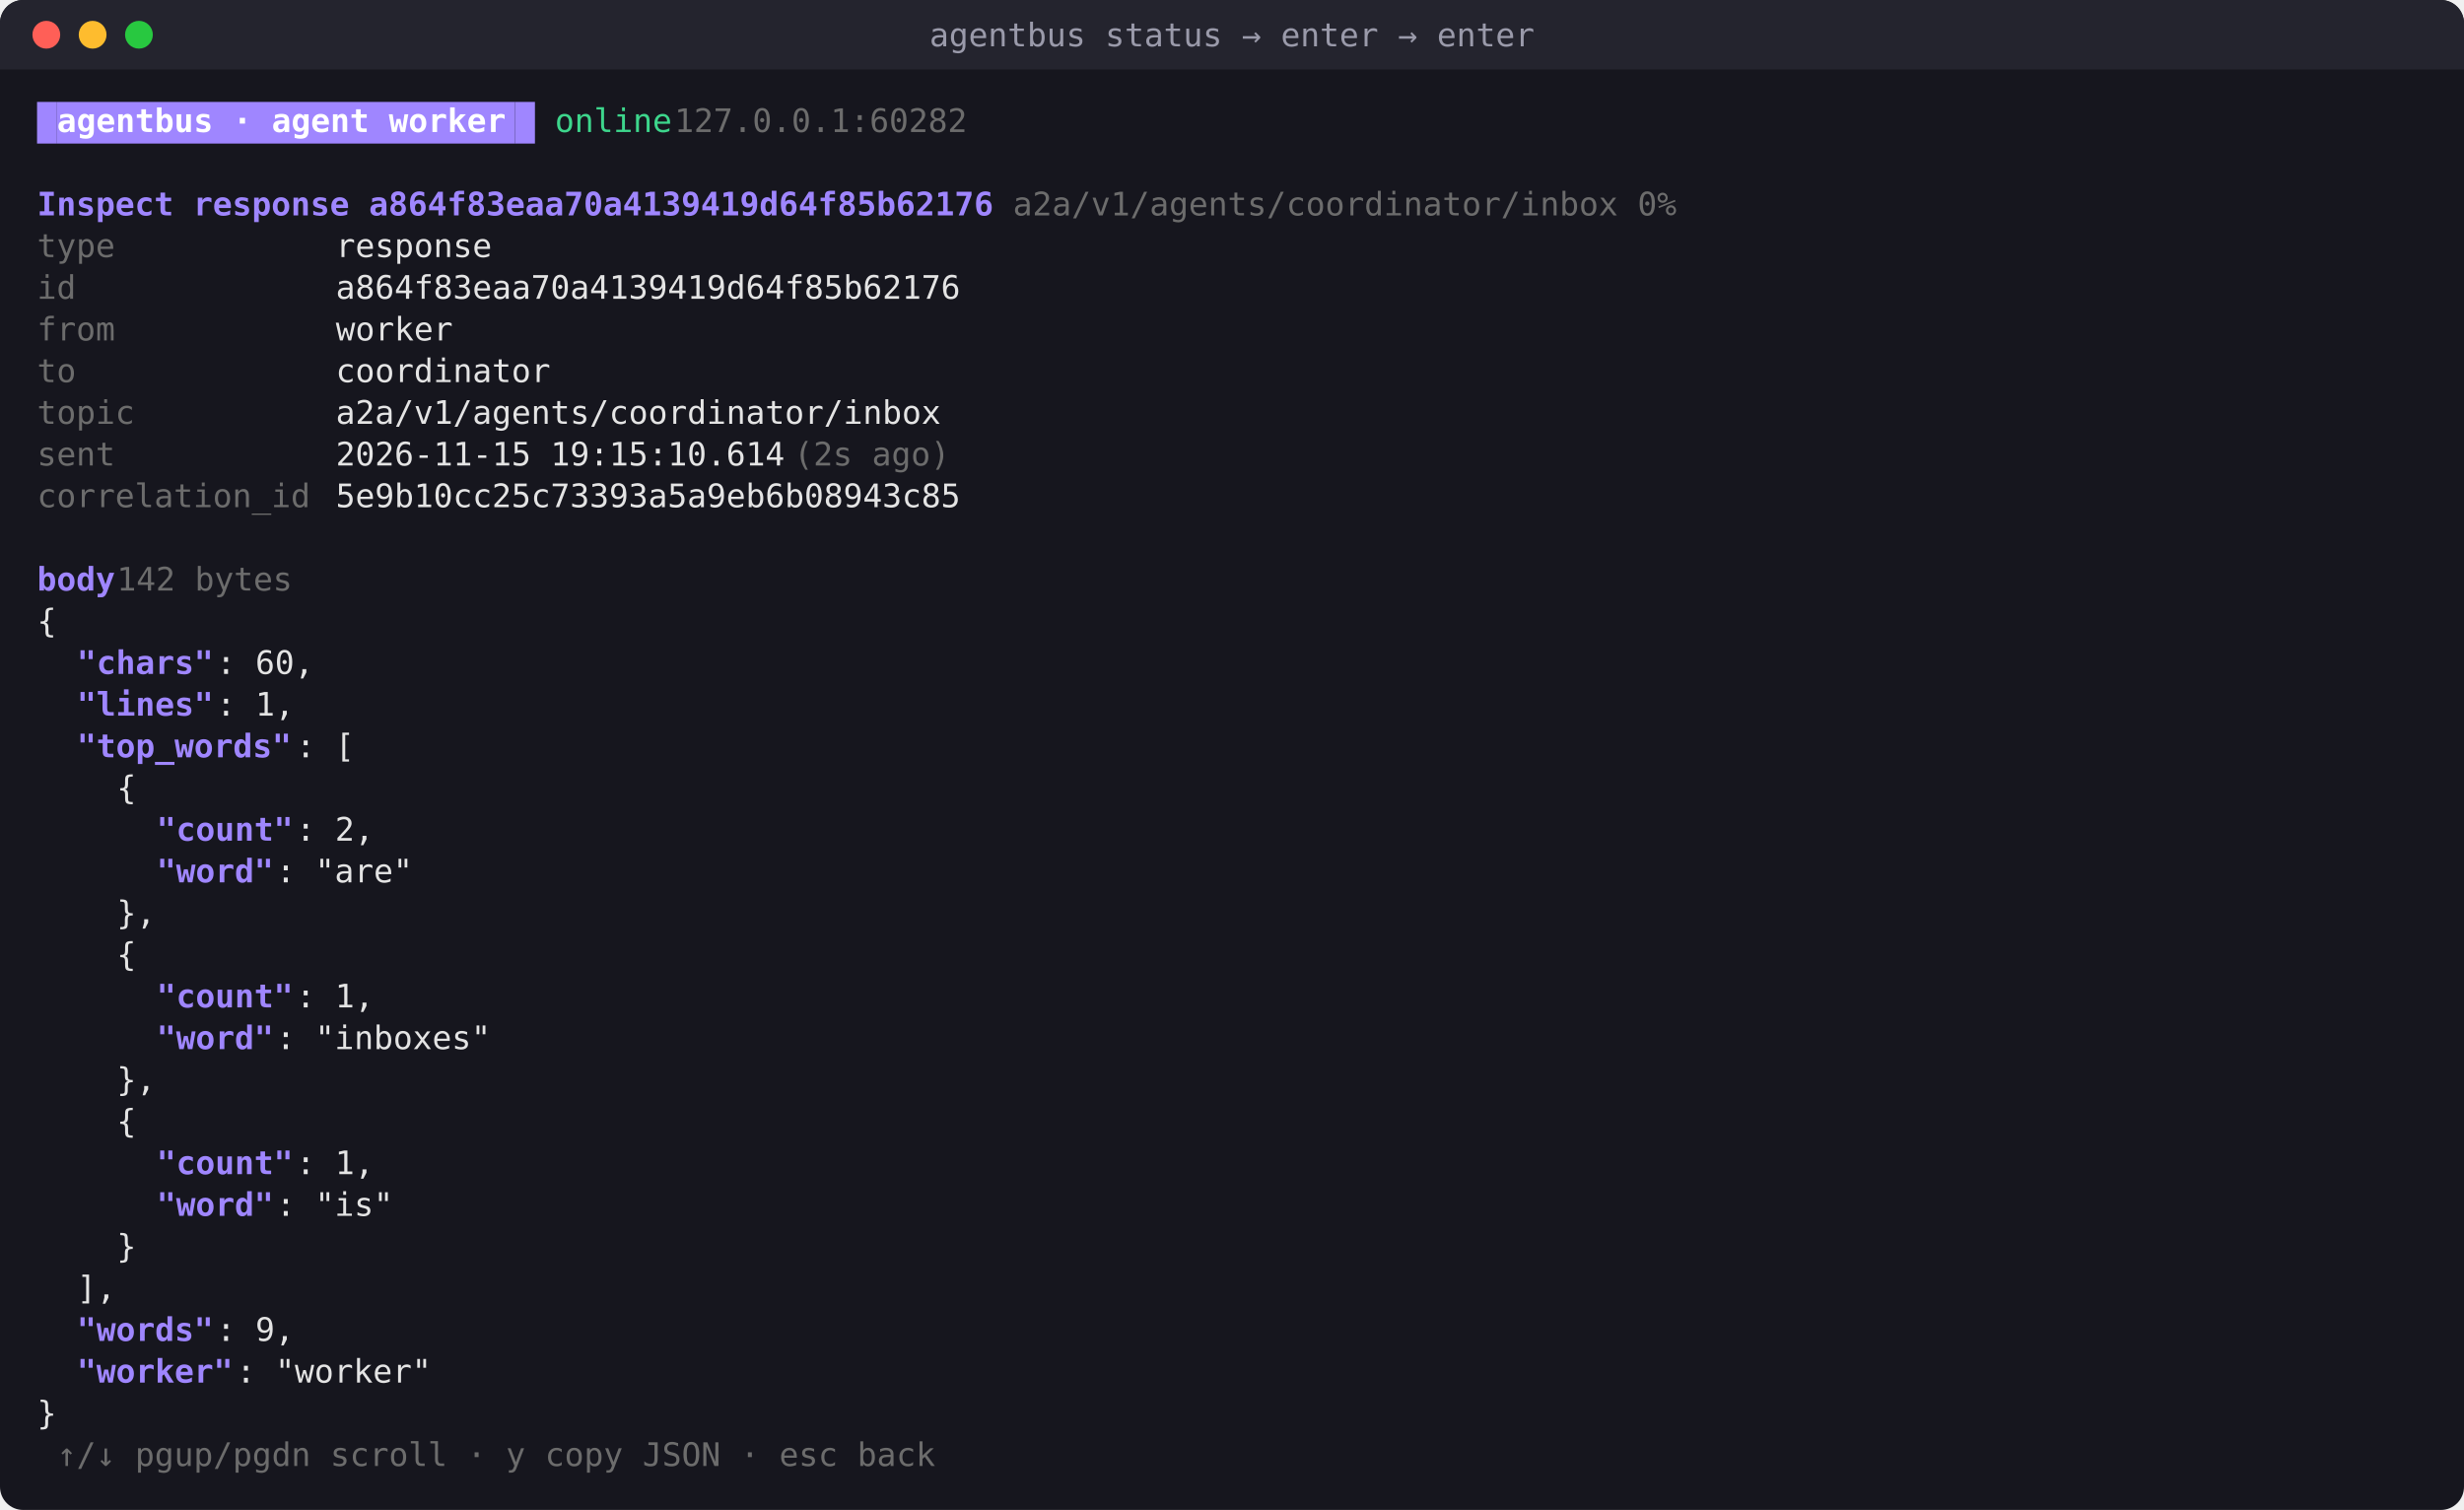
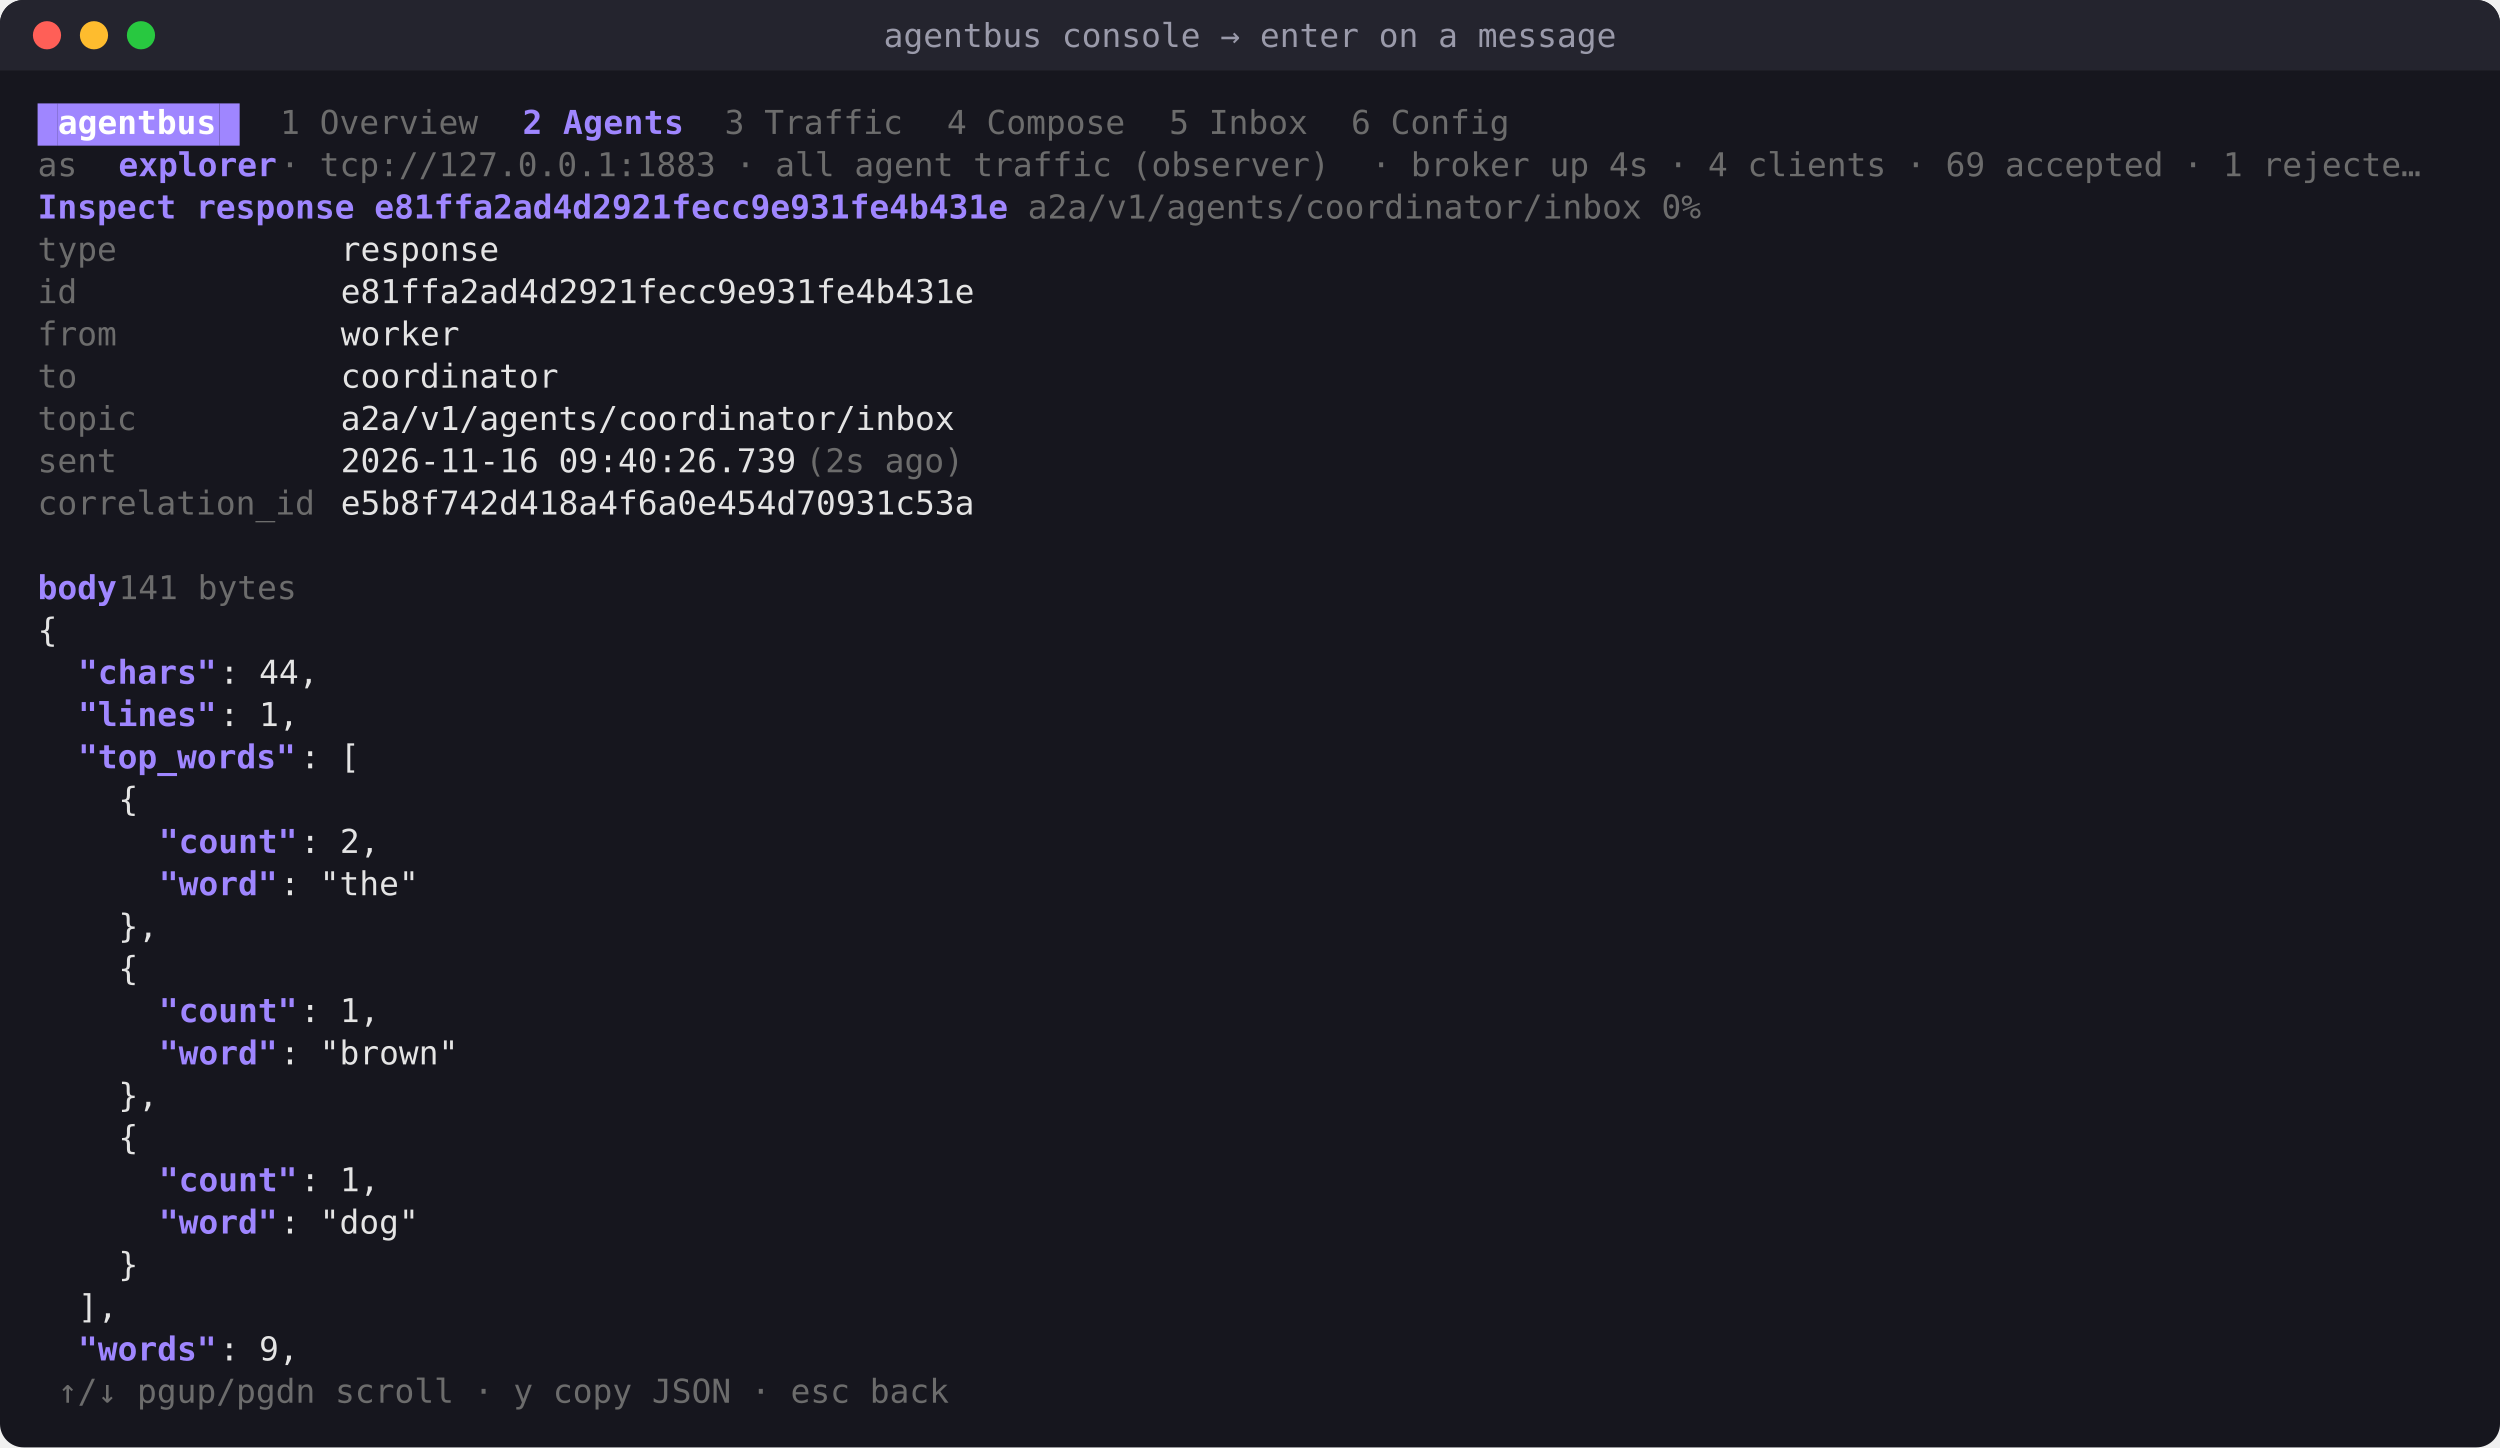
- <svg xmlns="http://www.w3.org/2000/svg" width="1064" height="652" viewBox="0 0 1064 652">
+ <svg xmlns="http://www.w3.org/2000/svg" width="1064" height="616" viewBox="0 0 1064 616">
  <style>text{font-family:"SF Mono",Menlo,Monaco,Consolas,"DejaVu Sans Mono",monospace;font-size:14px;white-space:pre}</style>
-   <rect width="1064" height="652" rx="10" fill="#16161E" />
+   <rect width="1064" height="616" rx="10" fill="#16161E" />
  <path d="M0 10a10 10 0 0 1 10-10h1044a10 10 0 0 1 10 10v20H0z" fill="#24242E" />
  <circle cx="20" cy="15" r="6" fill="#FF5F57" />
  <circle cx="40" cy="15" r="6" fill="#FEBC2E" />
  <circle cx="60" cy="15" r="6" fill="#28C840" />
-   <text x="532" y="20" fill="#9A9AAA" text-anchor="middle">agentbus status  →  enter  →  enter</text>
-   <clipPath id="term-5a5e43c8">
-     <rect x="16.0" y="44" width="1032.0" height="608" />
+   <text x="532" y="20" fill="#9A9AAA" text-anchor="middle">agentbus console  →  enter on a message</text>
+   <clipPath id="term-9a079b84">
+     <rect x="16.0" y="44" width="1032.0" height="572" />
  </clipPath>
-   <g clip-path="url(#term-5a5e43c8)">
+   <g clip-path="url(#term-9a079b84)">
    <rect x="16.0" y="44.0" width="8.6" height="18" fill="#9F86FF" />
-     <rect x="24.6" y="44.0" width="197.8" height="18" fill="#9F86FF" />
-     <text x="24.6" y="57.0" fill="#FFFFFF" font-weight="bold" textLength="197.8" lengthAdjust="spacingAndGlyphs">agentbus · agent worker</text>
-     <rect x="222.4" y="44.0" width="8.6" height="18" fill="#9F86FF" />
-     <text x="239.6" y="57.0" fill="#3DD68C" textLength="51.6" lengthAdjust="spacingAndGlyphs">online</text>
-     <text x="291.2" y="57.0" fill="#6C6C6C" textLength="146.2" lengthAdjust="spacingAndGlyphs">  127.0.0.1:60282</text>
-     <text x="16.0" y="93.0" fill="#9F86FF" font-weight="bold" textLength="421.4" lengthAdjust="spacingAndGlyphs">Inspect response a864f83eaa70a4139419d64f85b62176</text>
+     <rect x="24.6" y="44.0" width="68.8" height="18" fill="#9F86FF" />
+     <text x="24.6" y="57.0" fill="#FFFFFF" font-weight="bold" textLength="68.8" lengthAdjust="spacingAndGlyphs">agentbus</text>
+     <rect x="93.4" y="44.0" width="8.6" height="18" fill="#9F86FF" />
+     <text x="119.2" y="57.0" fill="#6C6C6C" textLength="86.0" lengthAdjust="spacingAndGlyphs">1 Overview</text>
+     <text x="222.4" y="57.0" fill="#9F86FF" font-weight="bold" textLength="8.6" lengthAdjust="spacingAndGlyphs">2</text>
+     <text x="239.6" y="57.0" fill="#9F86FF" font-weight="bold" textLength="8.6" lengthAdjust="spacingAndGlyphs">A</text>
+     <text x="248.2" y="57.0" fill="#9F86FF" font-weight="bold" textLength="8.6" lengthAdjust="spacingAndGlyphs">g</text>
+     <text x="256.8" y="57.0" fill="#9F86FF" font-weight="bold" textLength="8.6" lengthAdjust="spacingAndGlyphs">e</text>
+     <text x="265.4" y="57.0" fill="#9F86FF" font-weight="bold" textLength="8.6" lengthAdjust="spacingAndGlyphs">n</text>
+     <text x="274.0" y="57.0" fill="#9F86FF" font-weight="bold" textLength="8.6" lengthAdjust="spacingAndGlyphs">t</text>
+     <text x="282.6" y="57.0" fill="#9F86FF" font-weight="bold" textLength="8.6" lengthAdjust="spacingAndGlyphs">s</text>
+     <text x="308.4" y="57.0" fill="#6C6C6C" textLength="77.4" lengthAdjust="spacingAndGlyphs">3 Traffic</text>
+     <text x="403.0" y="57.0" fill="#6C6C6C" textLength="77.4" lengthAdjust="spacingAndGlyphs">4 Compose</text>
+     <text x="497.6" y="57.0" fill="#6C6C6C" textLength="60.2" lengthAdjust="spacingAndGlyphs">5 Inbox</text>
+     <text x="575.0" y="57.0" fill="#6C6C6C" textLength="68.8" lengthAdjust="spacingAndGlyphs">6 Config</text>
+     <text x="16.0" y="75.0" fill="#6C6C6C" textLength="34.4" lengthAdjust="spacingAndGlyphs"> as </text>
+     <text x="50.4" y="75.0" fill="#9F86FF" font-weight="bold" textLength="68.8" lengthAdjust="spacingAndGlyphs">explorer</text>
+     <text x="119.2" y="75.0" fill="#6C6C6C" textLength="464.4" lengthAdjust="spacingAndGlyphs"> · tcp://127.0.0.1:1883 · all agent traffic (observer)</text>
+     <text x="583.6" y="75.0" fill="#6C6C6C" textLength="464.4" lengthAdjust="spacingAndGlyphs"> · broker up 4s · 4 clients · 69 accepted · 1 rejecte…</text>
+     <text x="16.0" y="93.0" fill="#9F86FF" font-weight="bold" textLength="421.4" lengthAdjust="spacingAndGlyphs">Inspect response e81ffa2ad4d2921fecc9e931fe4b431e</text>
    <text x="437.4" y="93.0" fill="#6C6C6C" textLength="335.4" lengthAdjust="spacingAndGlyphs">  a2a/v1/agents/coordinator/inbox    0%</text>
    <text x="16.0" y="111.0" fill="#6C6C6C" textLength="129.0" lengthAdjust="spacingAndGlyphs">type           </text>
    <text x="145.0" y="111.0" fill="#E4E4E4" textLength="68.8" lengthAdjust="spacingAndGlyphs">response</text>
    <text x="16.0" y="129.0" fill="#6C6C6C" textLength="129.0" lengthAdjust="spacingAndGlyphs">id             </text>
-     <text x="145.0" y="129.0" fill="#E4E4E4" textLength="275.2" lengthAdjust="spacingAndGlyphs">a864f83eaa70a4139419d64f85b62176</text>
+     <text x="145.0" y="129.0" fill="#E4E4E4" textLength="275.2" lengthAdjust="spacingAndGlyphs">e81ffa2ad4d2921fecc9e931fe4b431e</text>
    <text x="16.0" y="147.0" fill="#6C6C6C" textLength="129.0" lengthAdjust="spacingAndGlyphs">from           </text>
    <text x="145.0" y="147.0" fill="#E4E4E4" textLength="51.6" lengthAdjust="spacingAndGlyphs">worker</text>
    <text x="16.0" y="165.0" fill="#6C6C6C" textLength="129.0" lengthAdjust="spacingAndGlyphs">to             </text>
    <text x="145.0" y="165.0" fill="#E4E4E4" textLength="94.6" lengthAdjust="spacingAndGlyphs">coordinator</text>
    <text x="16.0" y="183.0" fill="#6C6C6C" textLength="129.0" lengthAdjust="spacingAndGlyphs">topic          </text>
    <text x="145.0" y="183.0" fill="#E4E4E4" textLength="266.6" lengthAdjust="spacingAndGlyphs">a2a/v1/agents/coordinator/inbox</text>
    <text x="16.0" y="201.0" fill="#6C6C6C" textLength="129.0" lengthAdjust="spacingAndGlyphs">sent           </text>
-     <text x="145.0" y="201.0" fill="#E4E4E4" textLength="197.8" lengthAdjust="spacingAndGlyphs">2026-11-15 19:15:10.614</text>
+     <text x="145.0" y="201.0" fill="#E4E4E4" textLength="197.8" lengthAdjust="spacingAndGlyphs">2026-11-16 09:40:26.739</text>
    <text x="342.8" y="201.0" fill="#6C6C6C" textLength="86.0" lengthAdjust="spacingAndGlyphs">  (2s ago)</text>
    <text x="16.0" y="219.0" fill="#6C6C6C" textLength="129.0" lengthAdjust="spacingAndGlyphs">correlation_id </text>
-     <text x="145.0" y="219.0" fill="#E4E4E4" textLength="275.2" lengthAdjust="spacingAndGlyphs">5e9b10cc25c73393a5a9eb6b08943c85</text>
+     <text x="145.0" y="219.0" fill="#E4E4E4" textLength="275.2" lengthAdjust="spacingAndGlyphs">e5b8f742d418a4f6a0e454d70931c53a</text>
    <text x="16.0" y="255.0" fill="#9F86FF" font-weight="bold" textLength="34.4" lengthAdjust="spacingAndGlyphs">body</text>
-     <text x="50.4" y="255.0" fill="#6C6C6C" textLength="94.6" lengthAdjust="spacingAndGlyphs">  142 bytes</text>
+     <text x="50.4" y="255.0" fill="#6C6C6C" textLength="94.6" lengthAdjust="spacingAndGlyphs">  141 bytes</text>
    <text x="16.0" y="273.0" fill="#E4E4E4" textLength="8.6" lengthAdjust="spacingAndGlyphs">{</text>
    <text x="33.2" y="291.0" fill="#9F86FF" font-weight="bold" textLength="60.2" lengthAdjust="spacingAndGlyphs">"chars"</text>
-     <text x="93.4" y="291.0" fill="#E4E4E4" textLength="43.0" lengthAdjust="spacingAndGlyphs">: 60,</text>
+     <text x="93.4" y="291.0" fill="#E4E4E4" textLength="43.0" lengthAdjust="spacingAndGlyphs">: 44,</text>
    <text x="33.2" y="309.0" fill="#9F86FF" font-weight="bold" textLength="60.2" lengthAdjust="spacingAndGlyphs">"lines"</text>
    <text x="93.4" y="309.0" fill="#E4E4E4" textLength="34.4" lengthAdjust="spacingAndGlyphs">: 1,</text>
    <text x="33.2" y="327.0" fill="#9F86FF" font-weight="bold" textLength="94.6" lengthAdjust="spacingAndGlyphs">"top_words"</text>
    <text x="127.8" y="327.0" fill="#E4E4E4" textLength="25.8" lengthAdjust="spacingAndGlyphs">: [</text>
    <text x="50.4" y="345.0" fill="#E4E4E4" textLength="8.6" lengthAdjust="spacingAndGlyphs">{</text>
    <text x="67.6" y="363.0" fill="#9F86FF" font-weight="bold" textLength="60.2" lengthAdjust="spacingAndGlyphs">"count"</text>
    <text x="127.8" y="363.0" fill="#E4E4E4" textLength="34.4" lengthAdjust="spacingAndGlyphs">: 2,</text>
    <text x="67.6" y="381.0" fill="#9F86FF" font-weight="bold" textLength="51.6" lengthAdjust="spacingAndGlyphs">"word"</text>
-     <text x="119.2" y="381.0" fill="#E4E4E4" textLength="60.2" lengthAdjust="spacingAndGlyphs">: "are"</text>
+     <text x="119.2" y="381.0" fill="#E4E4E4" textLength="60.2" lengthAdjust="spacingAndGlyphs">: "the"</text>
    <text x="50.4" y="399.0" fill="#E4E4E4" textLength="17.2" lengthAdjust="spacingAndGlyphs">},</text>
    <text x="50.4" y="417.0" fill="#E4E4E4" textLength="8.6" lengthAdjust="spacingAndGlyphs">{</text>
    <text x="67.6" y="435.0" fill="#9F86FF" font-weight="bold" textLength="60.2" lengthAdjust="spacingAndGlyphs">"count"</text>
    <text x="127.8" y="435.0" fill="#E4E4E4" textLength="34.4" lengthAdjust="spacingAndGlyphs">: 1,</text>
    <text x="67.6" y="453.0" fill="#9F86FF" font-weight="bold" textLength="51.6" lengthAdjust="spacingAndGlyphs">"word"</text>
-     <text x="119.2" y="453.0" fill="#E4E4E4" textLength="94.6" lengthAdjust="spacingAndGlyphs">: "inboxes"</text>
+     <text x="119.2" y="453.0" fill="#E4E4E4" textLength="77.4" lengthAdjust="spacingAndGlyphs">: "brown"</text>
    <text x="50.4" y="471.0" fill="#E4E4E4" textLength="17.2" lengthAdjust="spacingAndGlyphs">},</text>
    <text x="50.4" y="489.0" fill="#E4E4E4" textLength="8.6" lengthAdjust="spacingAndGlyphs">{</text>
    <text x="67.6" y="507.0" fill="#9F86FF" font-weight="bold" textLength="60.2" lengthAdjust="spacingAndGlyphs">"count"</text>
    <text x="127.8" y="507.0" fill="#E4E4E4" textLength="34.4" lengthAdjust="spacingAndGlyphs">: 1,</text>
    <text x="67.6" y="525.0" fill="#9F86FF" font-weight="bold" textLength="51.6" lengthAdjust="spacingAndGlyphs">"word"</text>
-     <text x="119.2" y="525.0" fill="#E4E4E4" textLength="51.6" lengthAdjust="spacingAndGlyphs">: "is"</text>
+     <text x="119.2" y="525.0" fill="#E4E4E4" textLength="60.2" lengthAdjust="spacingAndGlyphs">: "dog"</text>
    <text x="50.4" y="543.0" fill="#E4E4E4" textLength="8.6" lengthAdjust="spacingAndGlyphs">}</text>
    <text x="33.2" y="561.0" fill="#E4E4E4" textLength="17.2" lengthAdjust="spacingAndGlyphs">],</text>
    <text x="33.2" y="579.0" fill="#9F86FF" font-weight="bold" textLength="60.2" lengthAdjust="spacingAndGlyphs">"words"</text>
    <text x="93.4" y="579.0" fill="#E4E4E4" textLength="34.4" lengthAdjust="spacingAndGlyphs">: 9,</text>
-     <text x="33.2" y="597.0" fill="#9F86FF" font-weight="bold" textLength="68.8" lengthAdjust="spacingAndGlyphs">"worker"</text>
-     <text x="102.0" y="597.0" fill="#E4E4E4" textLength="86.0" lengthAdjust="spacingAndGlyphs">: "worker"</text>
-     <text x="16.0" y="615.0" fill="#E4E4E4" textLength="8.6" lengthAdjust="spacingAndGlyphs">}</text>
-     <text x="24.6" y="633.0" fill="#6C6C6C" textLength="387.0" lengthAdjust="spacingAndGlyphs">↑/↓ pgup/pgdn scroll · y copy JSON · esc back</text>
+     <text x="24.6" y="597.0" fill="#6C6C6C" textLength="387.0" lengthAdjust="spacingAndGlyphs">↑/↓ pgup/pgdn scroll · y copy JSON · esc back</text>
  </g>
</svg>
